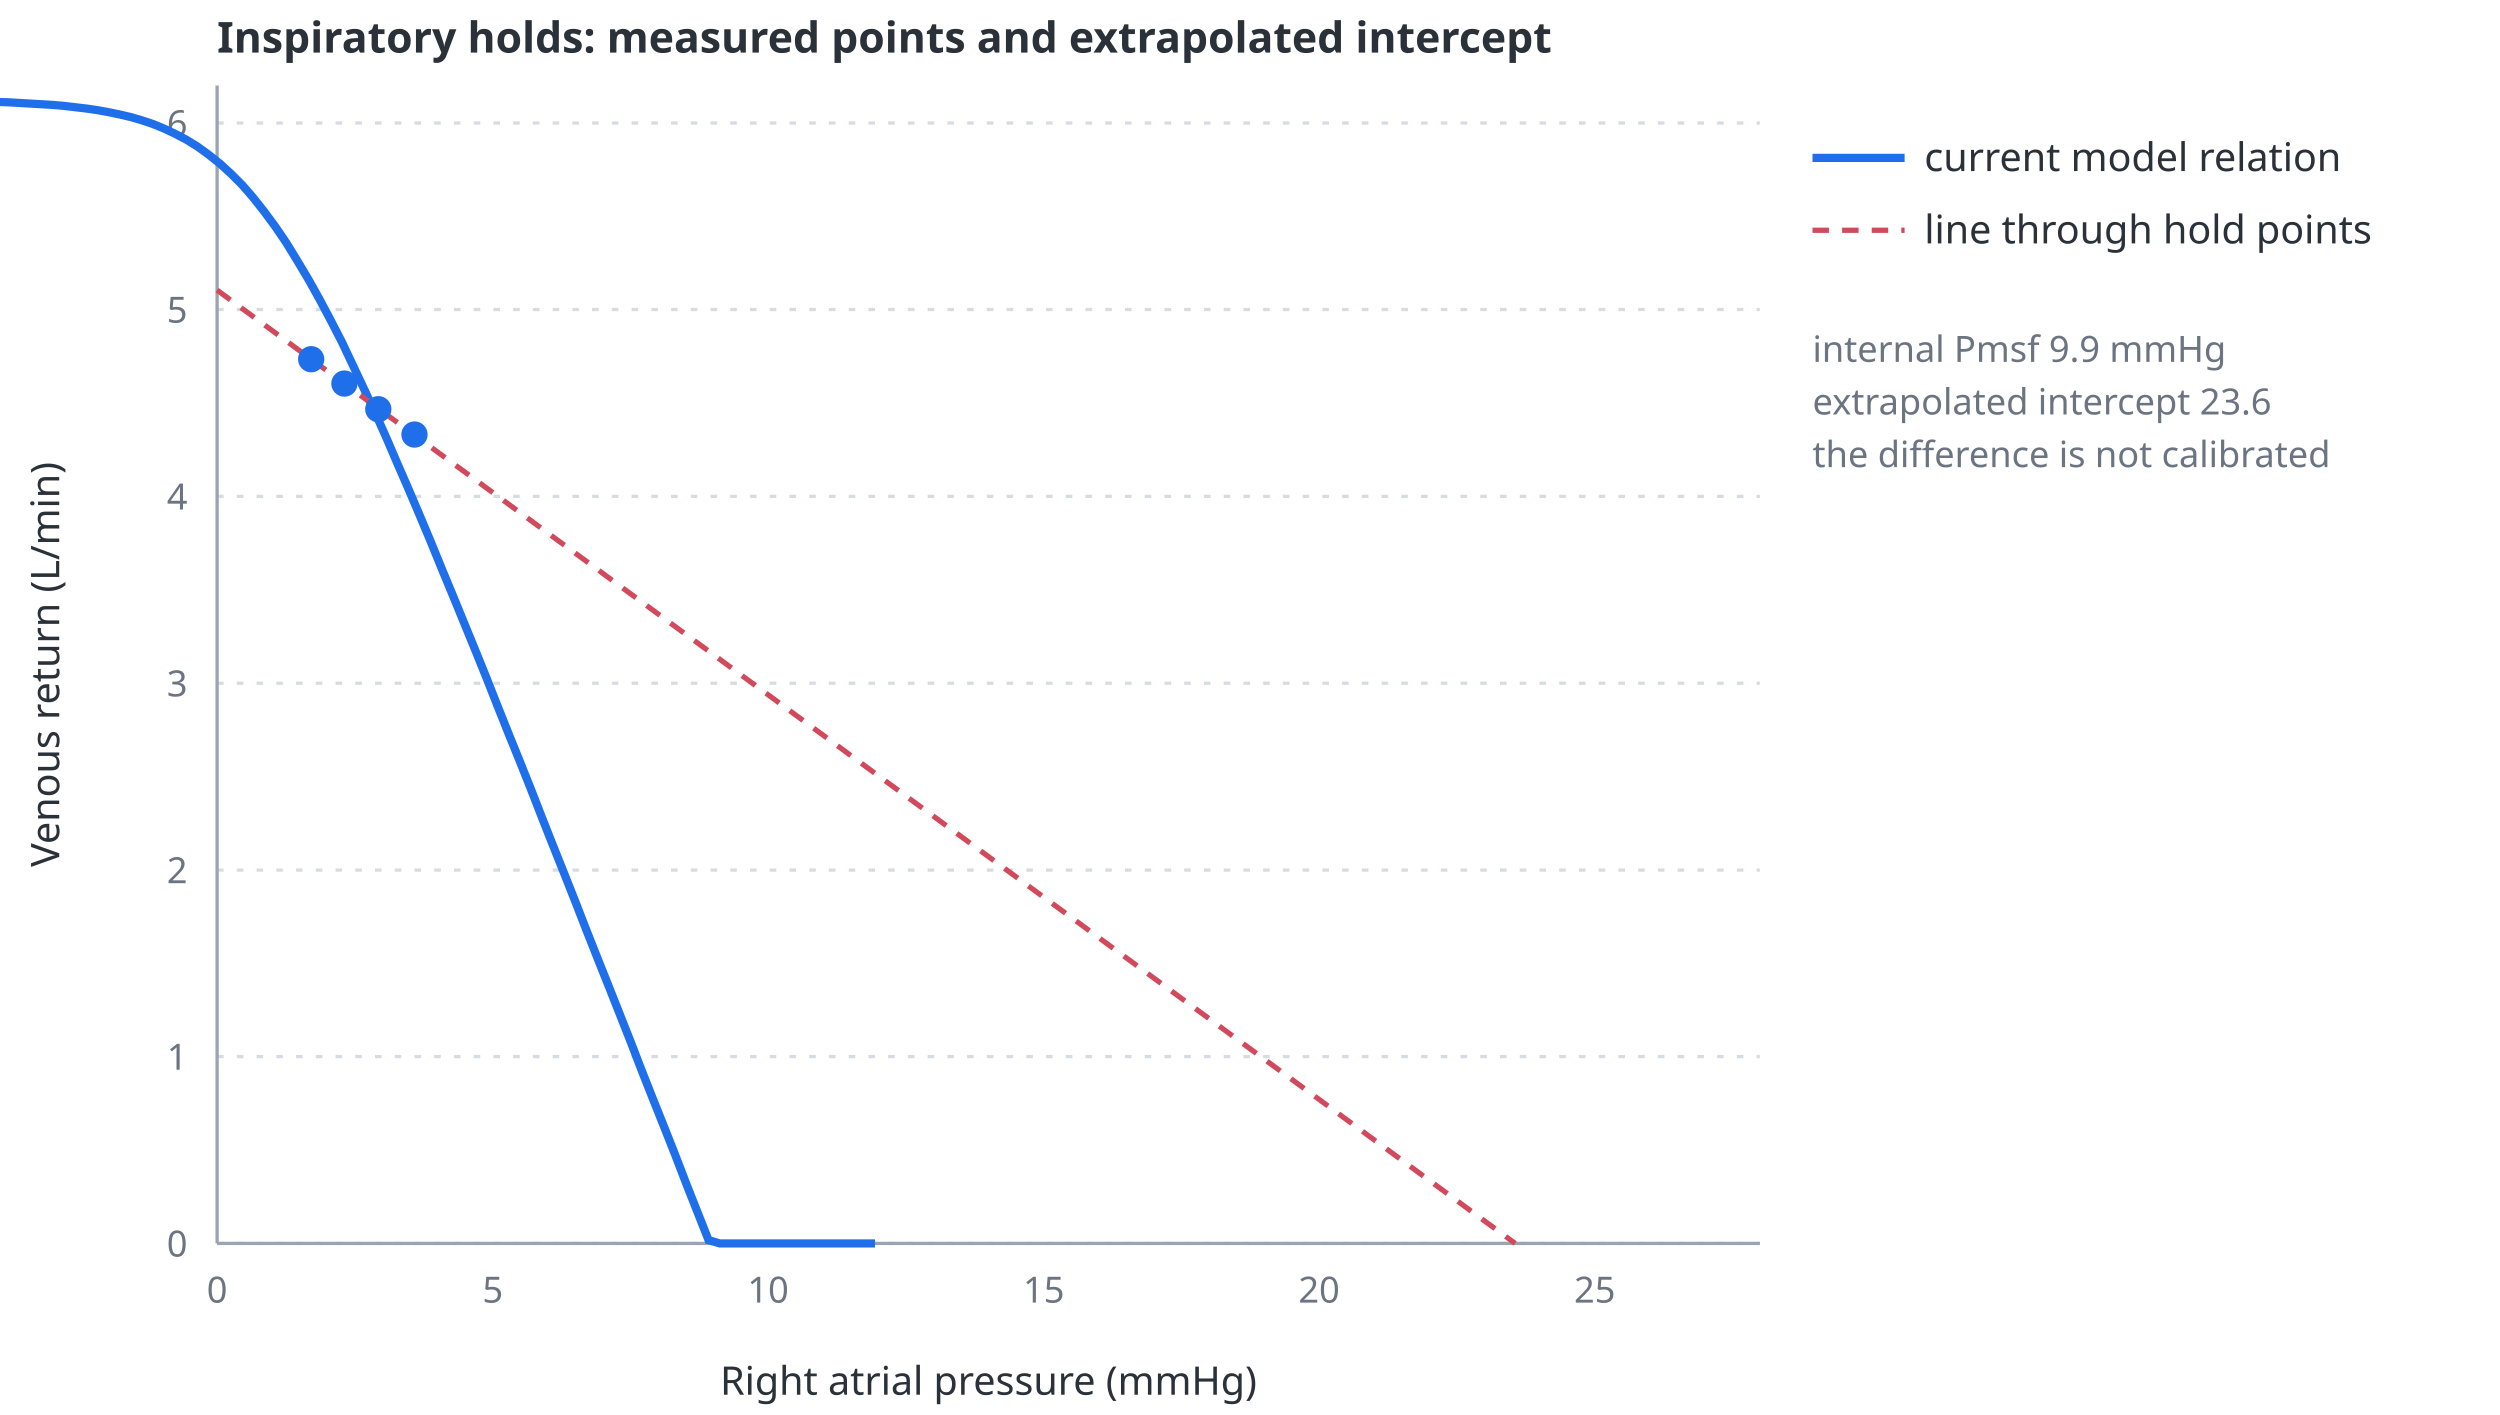
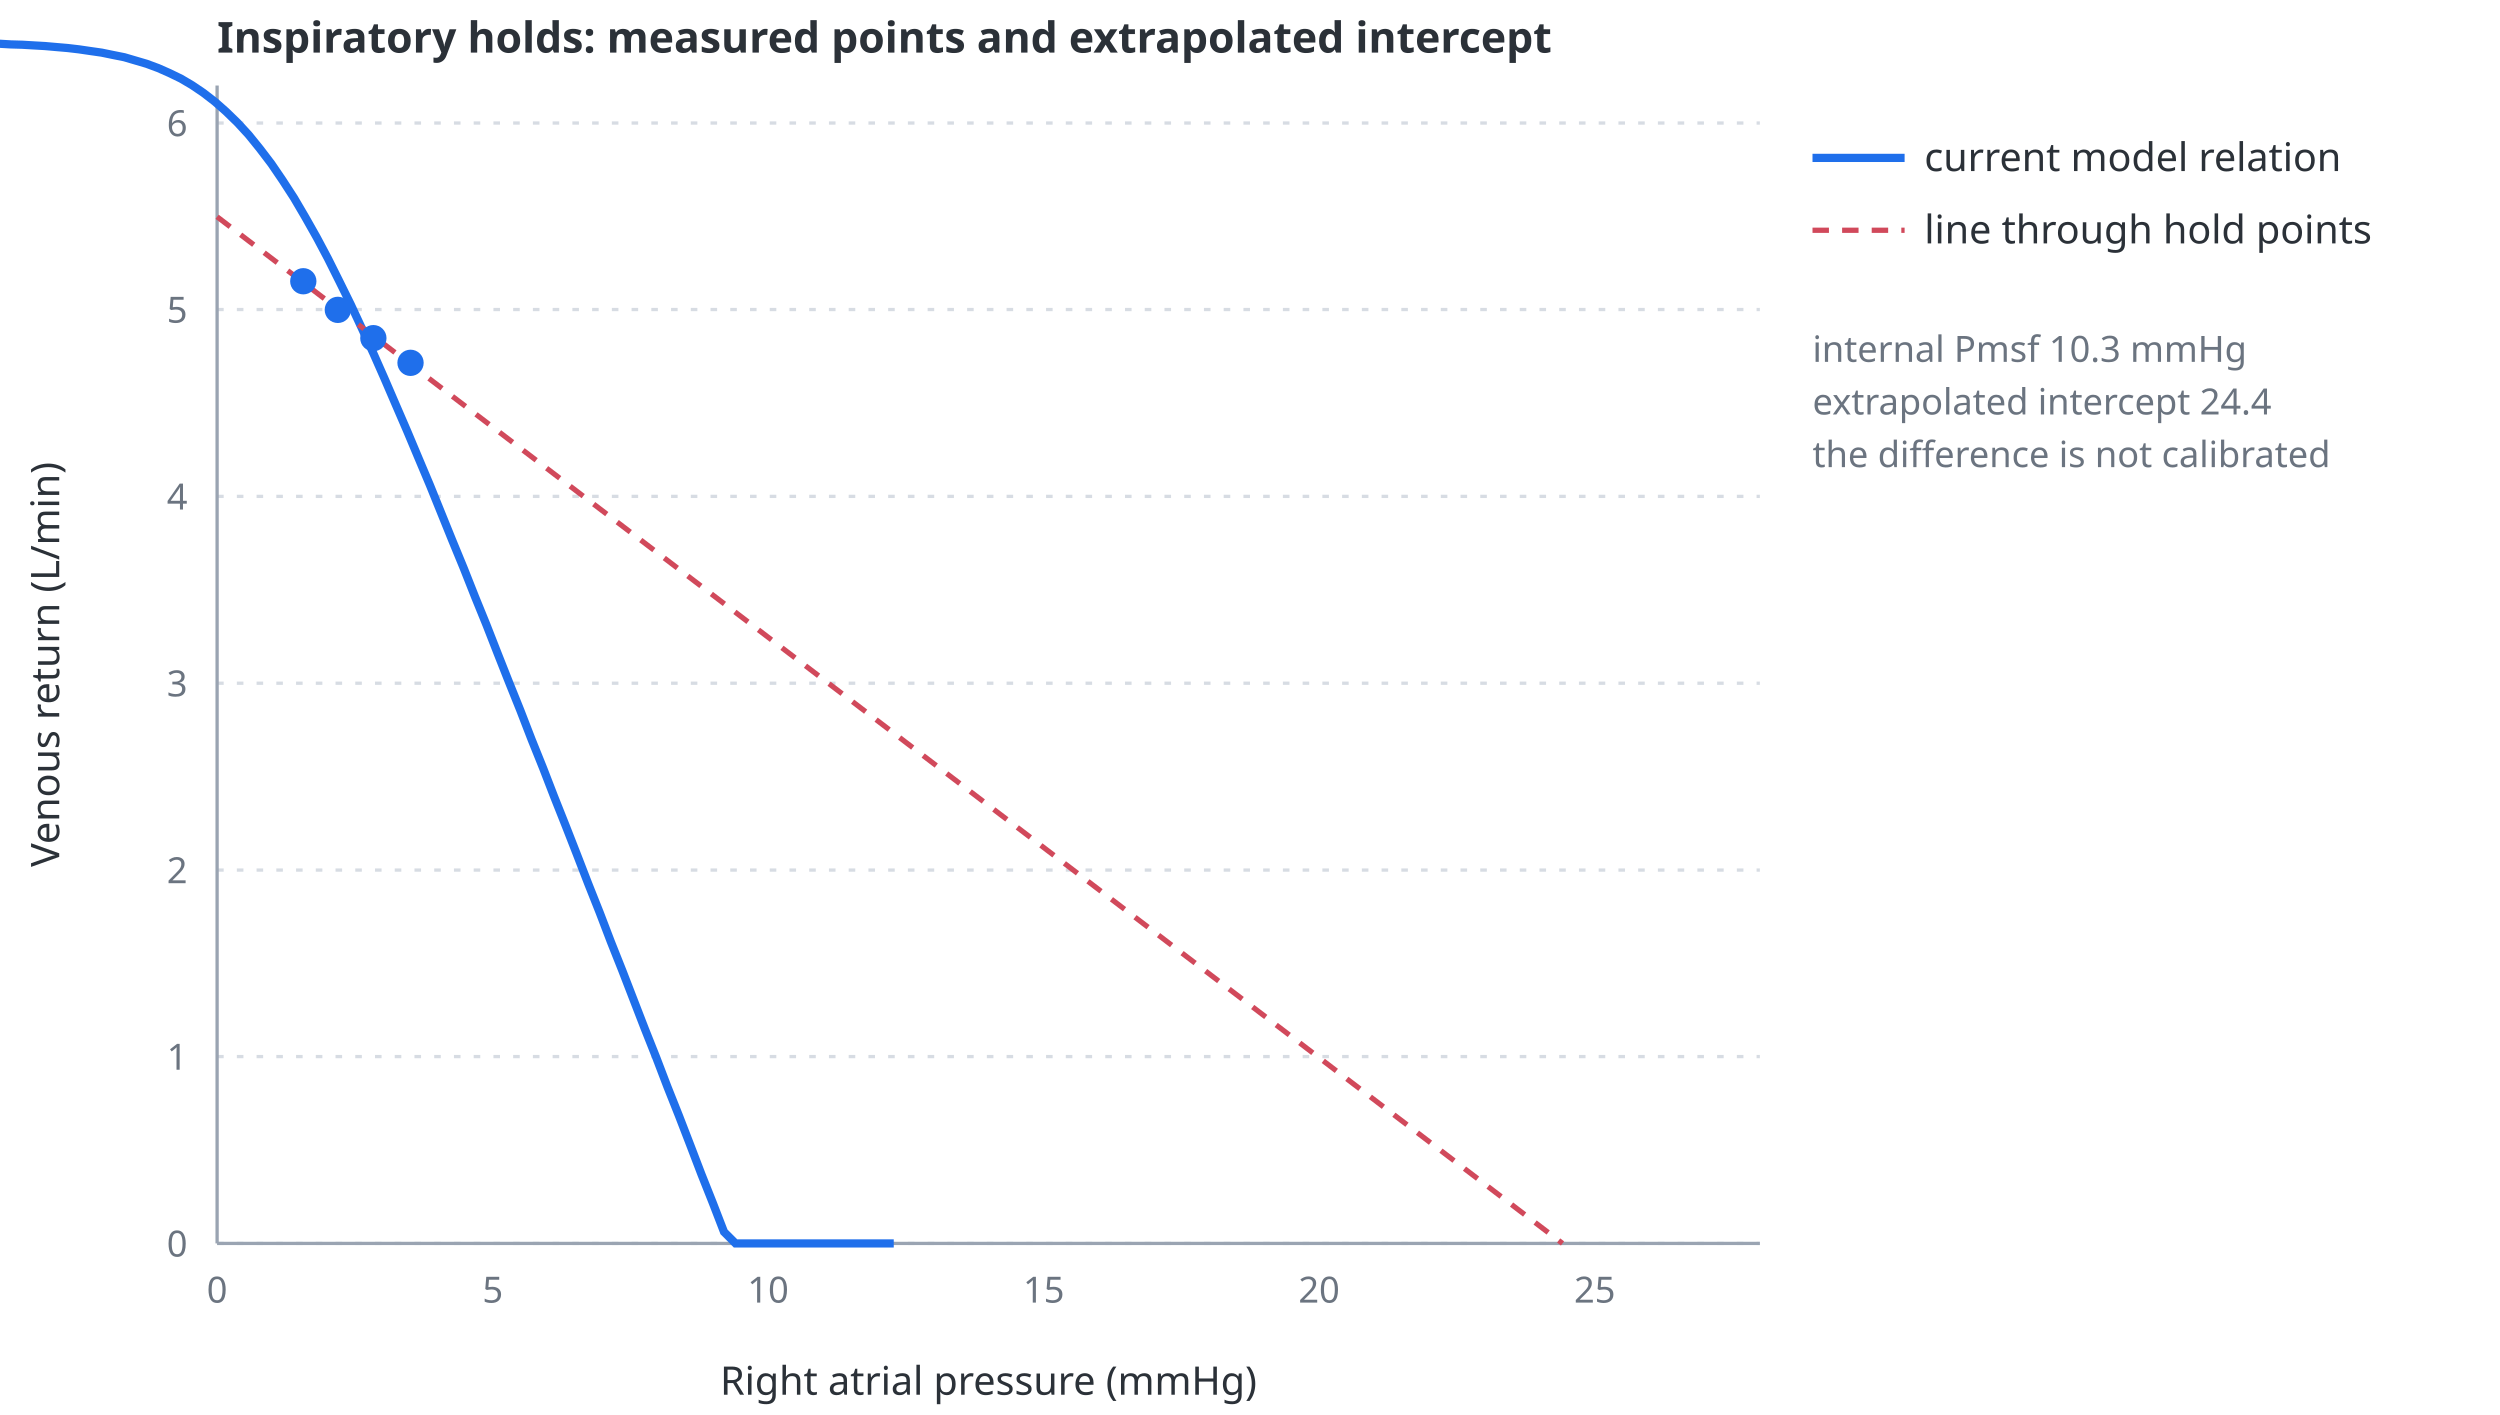
<svg xmlns="http://www.w3.org/2000/svg" viewBox="0 0 760 430" class="arthur-fig" role="img" aria-label="Inspiratory holds: measured points and extrapolated intercept">
  <style>
  svg.arthur-fig .bg { fill: none }
  svg.arthur-fig .axis { stroke: var(--fig-axis, #9aa4b2); stroke-width: 1 }
  svg.arthur-fig .grid { stroke: var(--fig-grid, #d7dce3); stroke-width: 1; stroke-dasharray: 2 4 }
  svg.arthur-fig .tick { fill: var(--fig-muted, #6b7480); font: 11px system-ui, sans-serif }
  svg.arthur-fig .label { fill: var(--fig-text, #2b3138); font: 12px system-ui, sans-serif }
  svg.arthur-fig .title { fill: var(--fig-text, #2b3138); font: 600 13px system-ui, sans-serif }
  svg.arthur-fig .lm { stroke: var(--fig-grid, #d7dce3); stroke-width: 1 }
  svg.arthur-fig .lm-text { fill: var(--fig-muted, #6b7480); font: 600 11px system-ui, sans-serif }
  svg.arthur-fig .total { stroke: var(--fig-total, #1f6feb); stroke-width: 2.5; fill: none }
  svg.arthur-fig .alv { stroke: var(--fig-alv, #d1495b); stroke-width: 1.6; fill: none; stroke-dasharray: 6 3 }
  svg.arthur-fig .extra { stroke: var(--fig-extra, #2a9d8f); stroke-width: 1.6; fill: none; stroke-dasharray: 6 3 }
  svg.arthur-fig .nadir { stroke: var(--fig-total, #1f6feb); stroke-width: 1; stroke-dasharray: 3 3 }
  svg.arthur-fig .dot { fill: var(--fig-total, #1f6feb); stroke: none }
  @media (prefers-color-scheme: dark) {
    svg.arthur-fig .axis { stroke: #5b6472 }
    svg.arthur-fig .grid, svg.arthur-fig .lm { stroke: #363d47 }
    svg.arthur-fig .tick, svg.arthur-fig .lm-text { fill: #8b95a3 }
    svg.arthur-fig .label, svg.arthur-fig .title { fill: #d6dbe2 }
    svg.arthur-fig .total, svg.arthur-fig .nadir { stroke: #58a6ff }
    svg.arthur-fig .dot { fill: #58a6ff }
    svg.arthur-fig .alv { stroke: #f08c9a }
    svg.arthur-fig .extra { stroke: #4fd1c1 }
  }
</style>
  <rect class="bg" width="760" height="430" />
  <text class="title" x="66" y="16">Inspiratory holds: measured points and extrapolated intercept</text>
  <line class="grid" x1="66" y1="378.0" x2="535" y2="378.0" />
  <text class="tick" x="57" y="382.0" text-anchor="end">0</text>
  <line class="grid" x1="66" y1="321.2" x2="535" y2="321.2" />
  <text class="tick" x="57" y="325.2" text-anchor="end">1</text>
  <line class="grid" x1="66" y1="264.5" x2="535" y2="264.5" />
  <text class="tick" x="57" y="268.5" text-anchor="end">2</text>
  <line class="grid" x1="66" y1="207.7" x2="535" y2="207.7" />
  <text class="tick" x="57" y="211.7" text-anchor="end">3</text>
  <line class="grid" x1="66" y1="150.9" x2="535" y2="150.9" />
  <text class="tick" x="57" y="154.9" text-anchor="end">4</text>
  <line class="grid" x1="66" y1="94.1" x2="535" y2="94.1" />
  <text class="tick" x="57" y="98.1" text-anchor="end">5</text>
  <line class="grid" x1="66" y1="37.4" x2="535" y2="37.4" />
  <text class="tick" x="57" y="41.4" text-anchor="end">6</text>
  <text class="tick" x="66.0" y="396" text-anchor="middle">0</text>
  <text class="tick" x="149.8" y="396" text-anchor="middle">5</text>
  <text class="tick" x="233.5" y="396" text-anchor="middle">10</text>
  <text class="tick" x="317.3" y="396" text-anchor="middle">15</text>
  <text class="tick" x="401.0" y="396" text-anchor="middle">20</text>
  <text class="tick" x="484.8" y="396" text-anchor="middle">25</text>
  <line class="axis" x1="66" y1="26" x2="66" y2="378" />
  <line class="axis" x1="66" y1="378.0" x2="535" y2="378.0" />
-   <path class="total" style="stroke-dasharray:none" d="M-34.5 30.5 L-31.1 30.5 L-27.7 30.6 L-24.4 30.6 L-21.0 30.6 L-17.6 30.7 L-14.2 30.7 L-10.9 30.8 L-7.5 30.8 L-4.1 30.9 L-0.7 31.0 L2.6 31.1 L6.0 31.3 L9.4 31.5 L12.8 31.7 L16.2 31.9 L19.5 32.2 L22.9 32.6 L26.3 33.0 L29.7 33.5 L33.0 34.1 L36.4 34.8 L39.8 35.6 L43.2 36.6 L46.5 37.7 L49.9 39.1 L53.3 40.7 L56.7 42.5 L60.1 44.6 L63.4 47.0 L66.8 49.7 L70.2 52.8 L73.6 56.2 L76.9 60.0 L80.3 64.3 L83.7 68.9 L87.1 73.9 L90.4 79.3 L93.8 85.0 L97.2 91.1 L100.6 97.5 L104.0 104.1 L107.3 111.1 L110.7 118.3 L114.1 125.6 L117.5 133.2 L120.8 140.9 L124.2 148.7 L127.6 156.7 L131.0 164.8 L134.3 172.9 L137.7 181.1 L141.1 189.4 L144.5 197.7 L147.9 206.1 L151.2 214.5 L154.6 223.0 L158.0 231.4 L161.4 239.9 L164.7 248.4 L168.1 257.0 L171.5 265.5 L174.9 274.1 L178.2 282.6 L181.6 291.2 L185.0 299.7 L188.4 308.3 L191.8 316.9 L195.1 325.5 L198.5 334.1 L201.9 342.6 L205.3 351.2 L208.6 359.8 L212.0 368.4 L215.4 377.0 L218.8 378.0 L222.1 378.0 L225.5 378.0 L228.9 378.0 L232.3 378.0 L235.7 378.0 L239.0 378.0 L242.4 378.0 L245.8 378.0 L249.2 378.0 L252.5 378.0 L255.9 378.0 L259.3 378.0 L262.7 378.0 L266.0 378.0" />
-   <path class="alv" style="stroke-dasharray:5 4" d="M66.0 88.2 L460.6 378.0" />
-   <circle class="dot" cx="94.6" cy="109.2" r="4" />
-   <circle class="dot" cx="104.7" cy="116.6" r="4" />
-   <circle class="dot" cx="115.0" cy="124.4" r="4" />
-   <circle class="dot" cx="126.0" cy="132.1" r="4" />
+   <path class="total" style="stroke-dasharray:none" d="M-34.5 12.8 L-31.1 12.8 L-27.6 12.9 L-24.2 12.9 L-20.7 12.9 L-17.3 13.0 L-13.9 13.0 L-10.4 13.1 L-7.0 13.2 L-3.5 13.2 L-0.1 13.3 L3.3 13.5 L6.8 13.6 L10.2 13.8 L13.7 14.0 L17.1 14.3 L20.6 14.6 L24.0 15.0 L27.4 15.5 L30.9 16.0 L34.3 16.7 L37.8 17.4 L41.2 18.4 L44.6 19.4 L48.1 20.7 L51.5 22.2 L55.0 23.9 L58.4 25.9 L61.8 28.2 L65.3 30.9 L68.7 33.9 L72.2 37.3 L75.6 41.0 L79.0 45.2 L82.5 49.8 L85.9 54.8 L89.4 60.2 L92.8 66.0 L96.3 72.2 L99.7 78.6 L103.1 85.4 L106.6 92.5 L110.0 99.8 L113.5 107.4 L116.9 115.1 L120.3 123.0 L123.8 131.1 L127.2 139.2 L130.7 147.5 L134.1 155.9 L137.5 164.3 L141.0 172.8 L144.4 181.4 L147.9 190.0 L151.3 198.7 L154.7 207.3 L158.2 216.0 L161.6 224.8 L165.1 233.5 L168.5 242.3 L172.0 251.1 L175.4 259.8 L178.8 268.6 L182.3 277.4 L185.7 286.3 L189.2 295.1 L192.6 303.9 L196.0 312.7 L199.5 321.5 L202.9 330.4 L206.4 339.2 L209.8 348.0 L213.2 356.9 L216.7 365.7 L220.1 374.5 L223.6 378.0 L227.0 378.0 L230.4 378.0 L233.9 378.0 L237.3 378.0 L240.8 378.0 L244.2 378.0 L247.7 378.0 L251.1 378.0 L254.5 378.0 L258.0 378.0 L261.4 378.0 L264.9 378.0 L268.3 378.0 L271.7 378.0" />
+   <path class="alv" style="stroke-dasharray:5 4" d="M66.0 65.9 L475.0 378.0" />
+   <circle class="dot" cx="92.2" cy="85.5" r="4" />
+   <circle class="dot" cx="102.7" cy="94.2" r="4" />
+   <circle class="dot" cx="113.5" cy="102.8" r="4" />
+   <circle class="dot" cx="124.8" cy="110.3" r="4" />
  <text class="label" transform="translate(18 202) rotate(-90)" text-anchor="middle">Venous return (L/min)</text>
  <text class="label" x="300.5" y="424" text-anchor="middle">Right atrial pressure (mmHg)</text>
  <line class="total" style="stroke-dasharray:none" x1="551" y1="48" x2="579" y2="48" />
  <text class="label" x="585" y="52">current model relation</text>
  <line class="alv" style="stroke-dasharray:5 4" x1="551" y1="70" x2="579" y2="70" />
  <text class="label" x="585" y="74">line through hold points</text>
-   <text class="tick" x="551" y="110">internal Pmsf 9.9 mmHg</text>
-   <text class="tick" x="551" y="126">extrapolated intercept 23.6</text>
+   <text class="tick" x="551" y="110">internal Pmsf 10.3 mmHg</text>
+   <text class="tick" x="551" y="126">extrapolated intercept 24.4</text>
  <text class="tick" x="551" y="142">the difference is not calibrated</text>
</svg>
